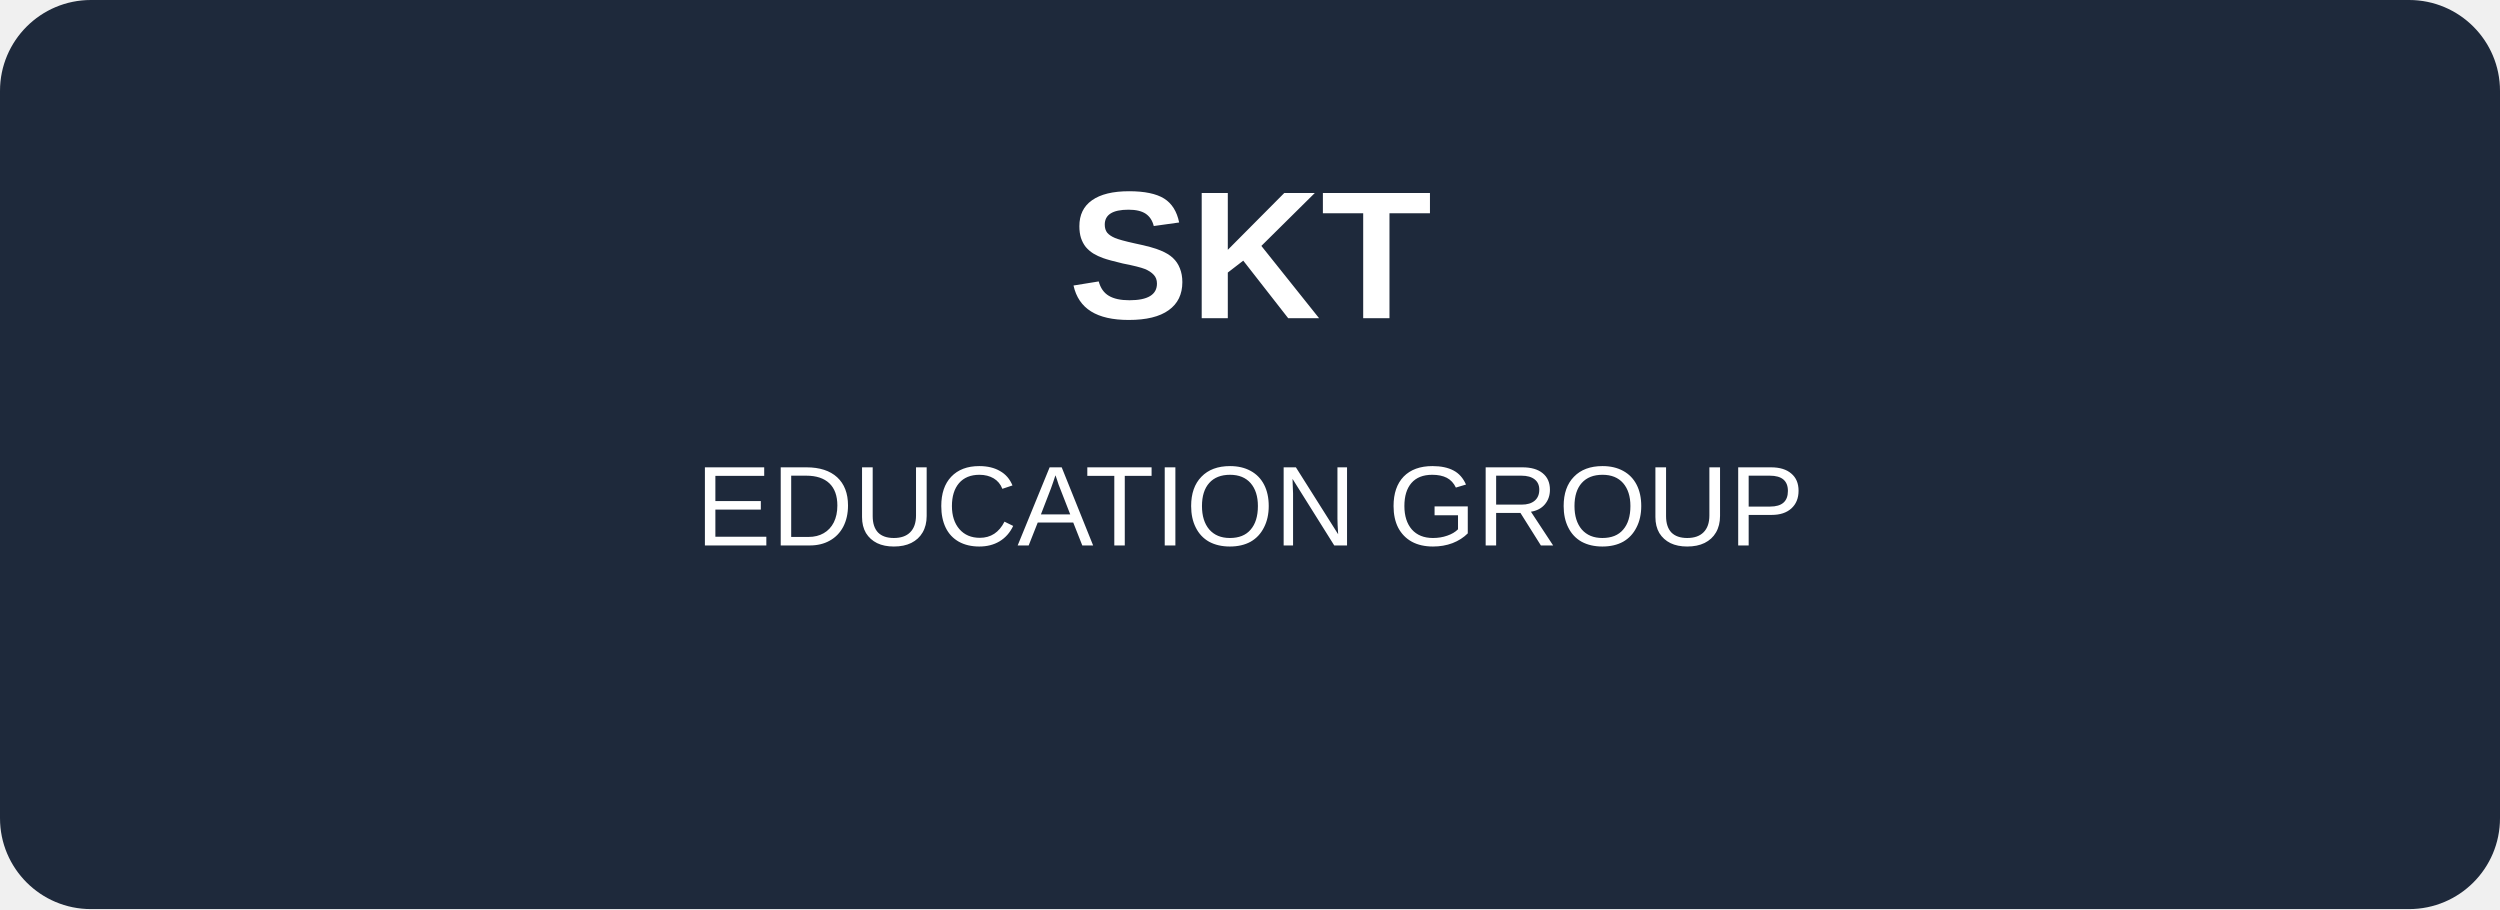
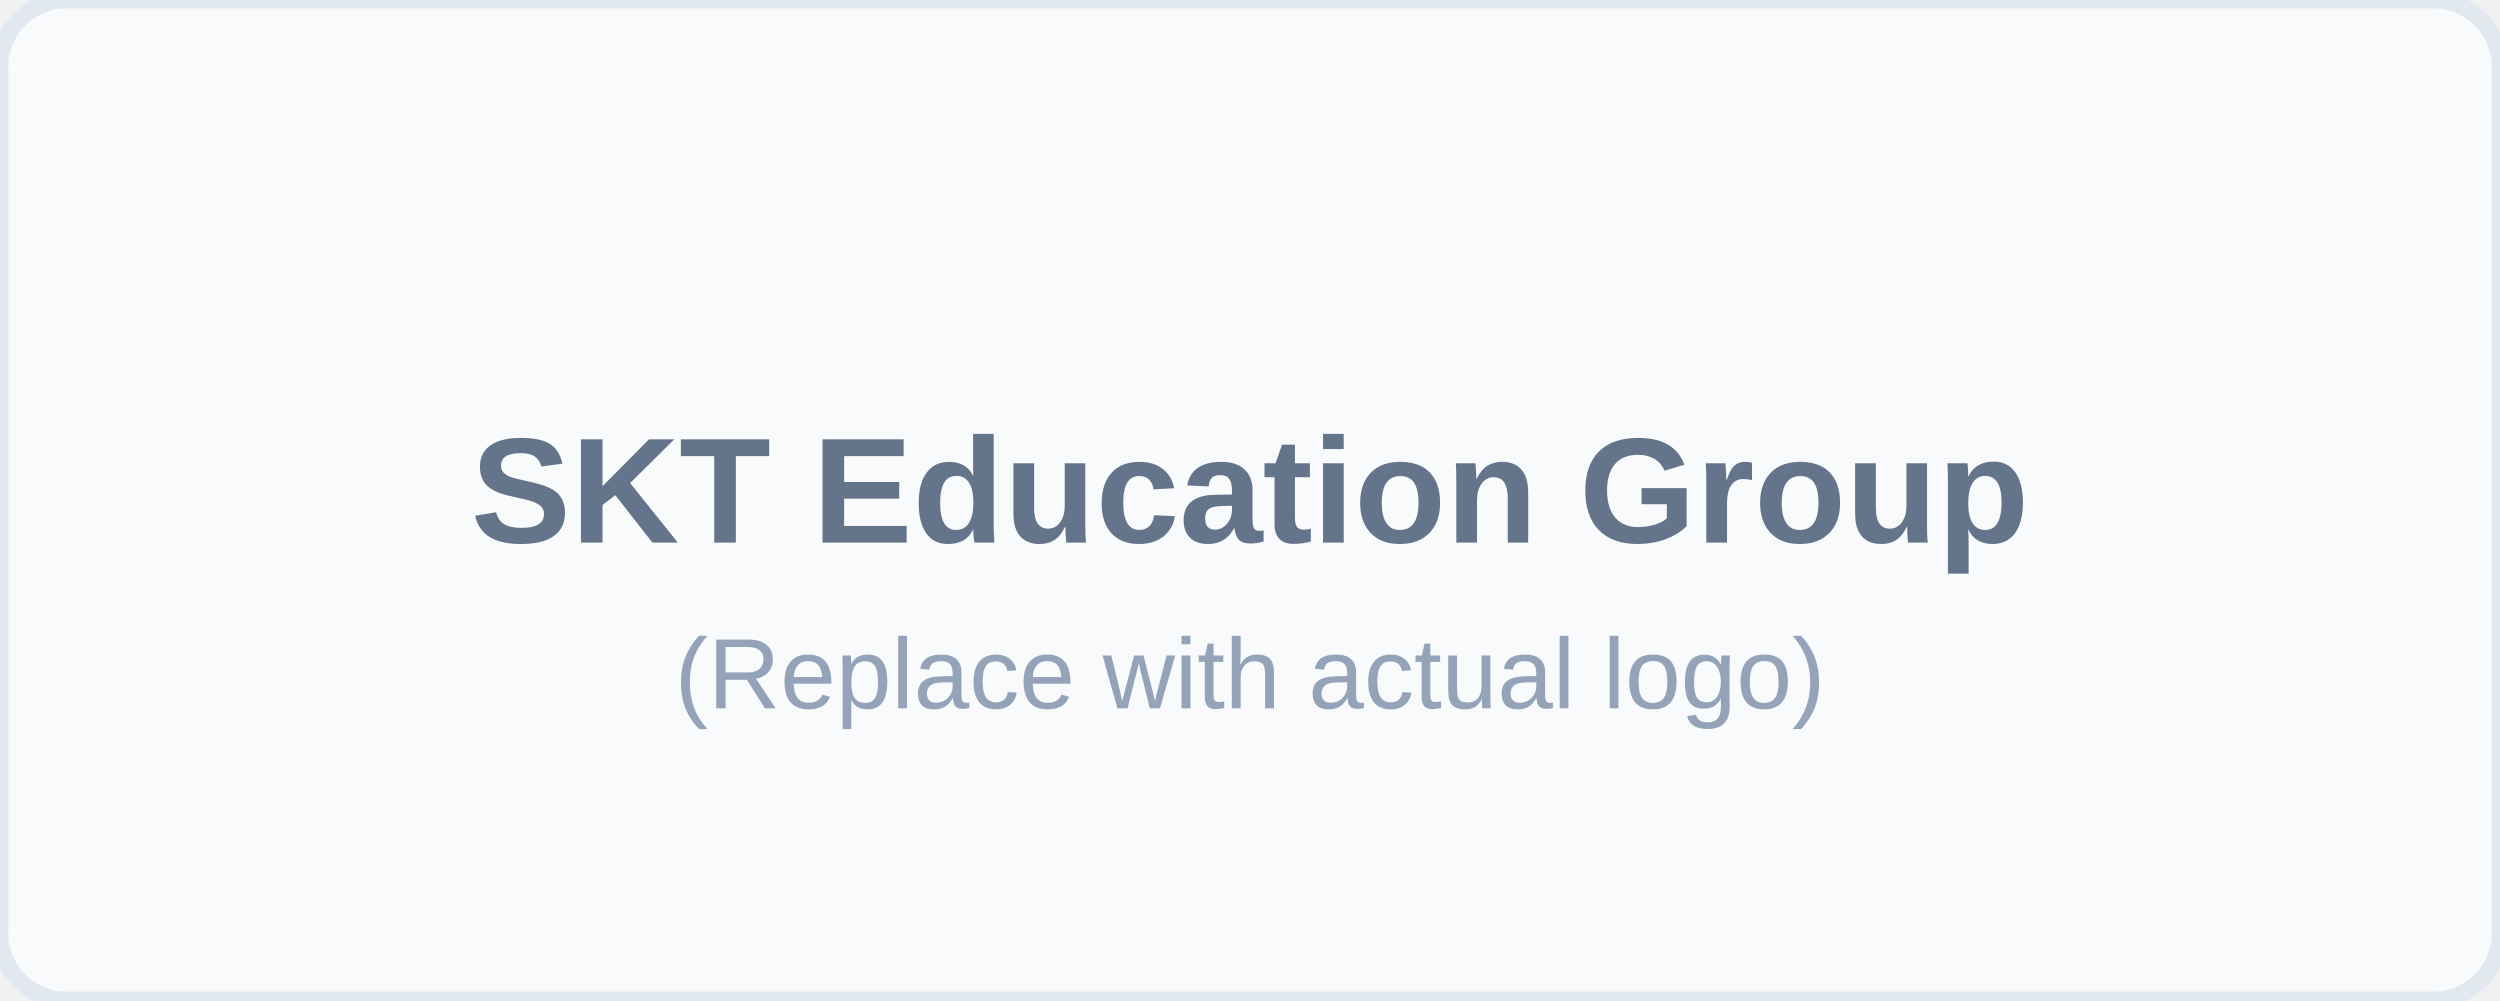
- <svg xmlns="http://www.w3.org/2000/svg" width="220" height="80" viewBox="0 0 220 80">
-   <rect width="220" height="80" fill="#1e293b" rx="8" />
-   <text x="110" y="28" font-family="Arial, sans-serif" font-size="16" font-weight="bold" fill="white" text-anchor="middle">SKT</text>
-   <text x="110" y="48" font-family="Arial, sans-serif" font-size="10" fill="white" text-anchor="middle">EDUCATION GROUP</text>
+ <svg xmlns="http://www.w3.org/2000/svg" width="300" height="120" viewBox="0 0 300 120">
+   <rect width="300" height="120" fill="#f8fafc" stroke="#e2e8f0" stroke-width="2" rx="8" />
+   <text x="150" y="60" font-family="Arial, sans-serif" font-size="18" font-weight="600" fill="#64748b" text-anchor="middle" dominant-baseline="middle">SKT Education Group</text>
+   <text x="150" y="85" font-family="Arial, sans-serif" font-size="12" fill="#94a3b8" text-anchor="middle">(Replace with actual logo)</text>
</svg>
